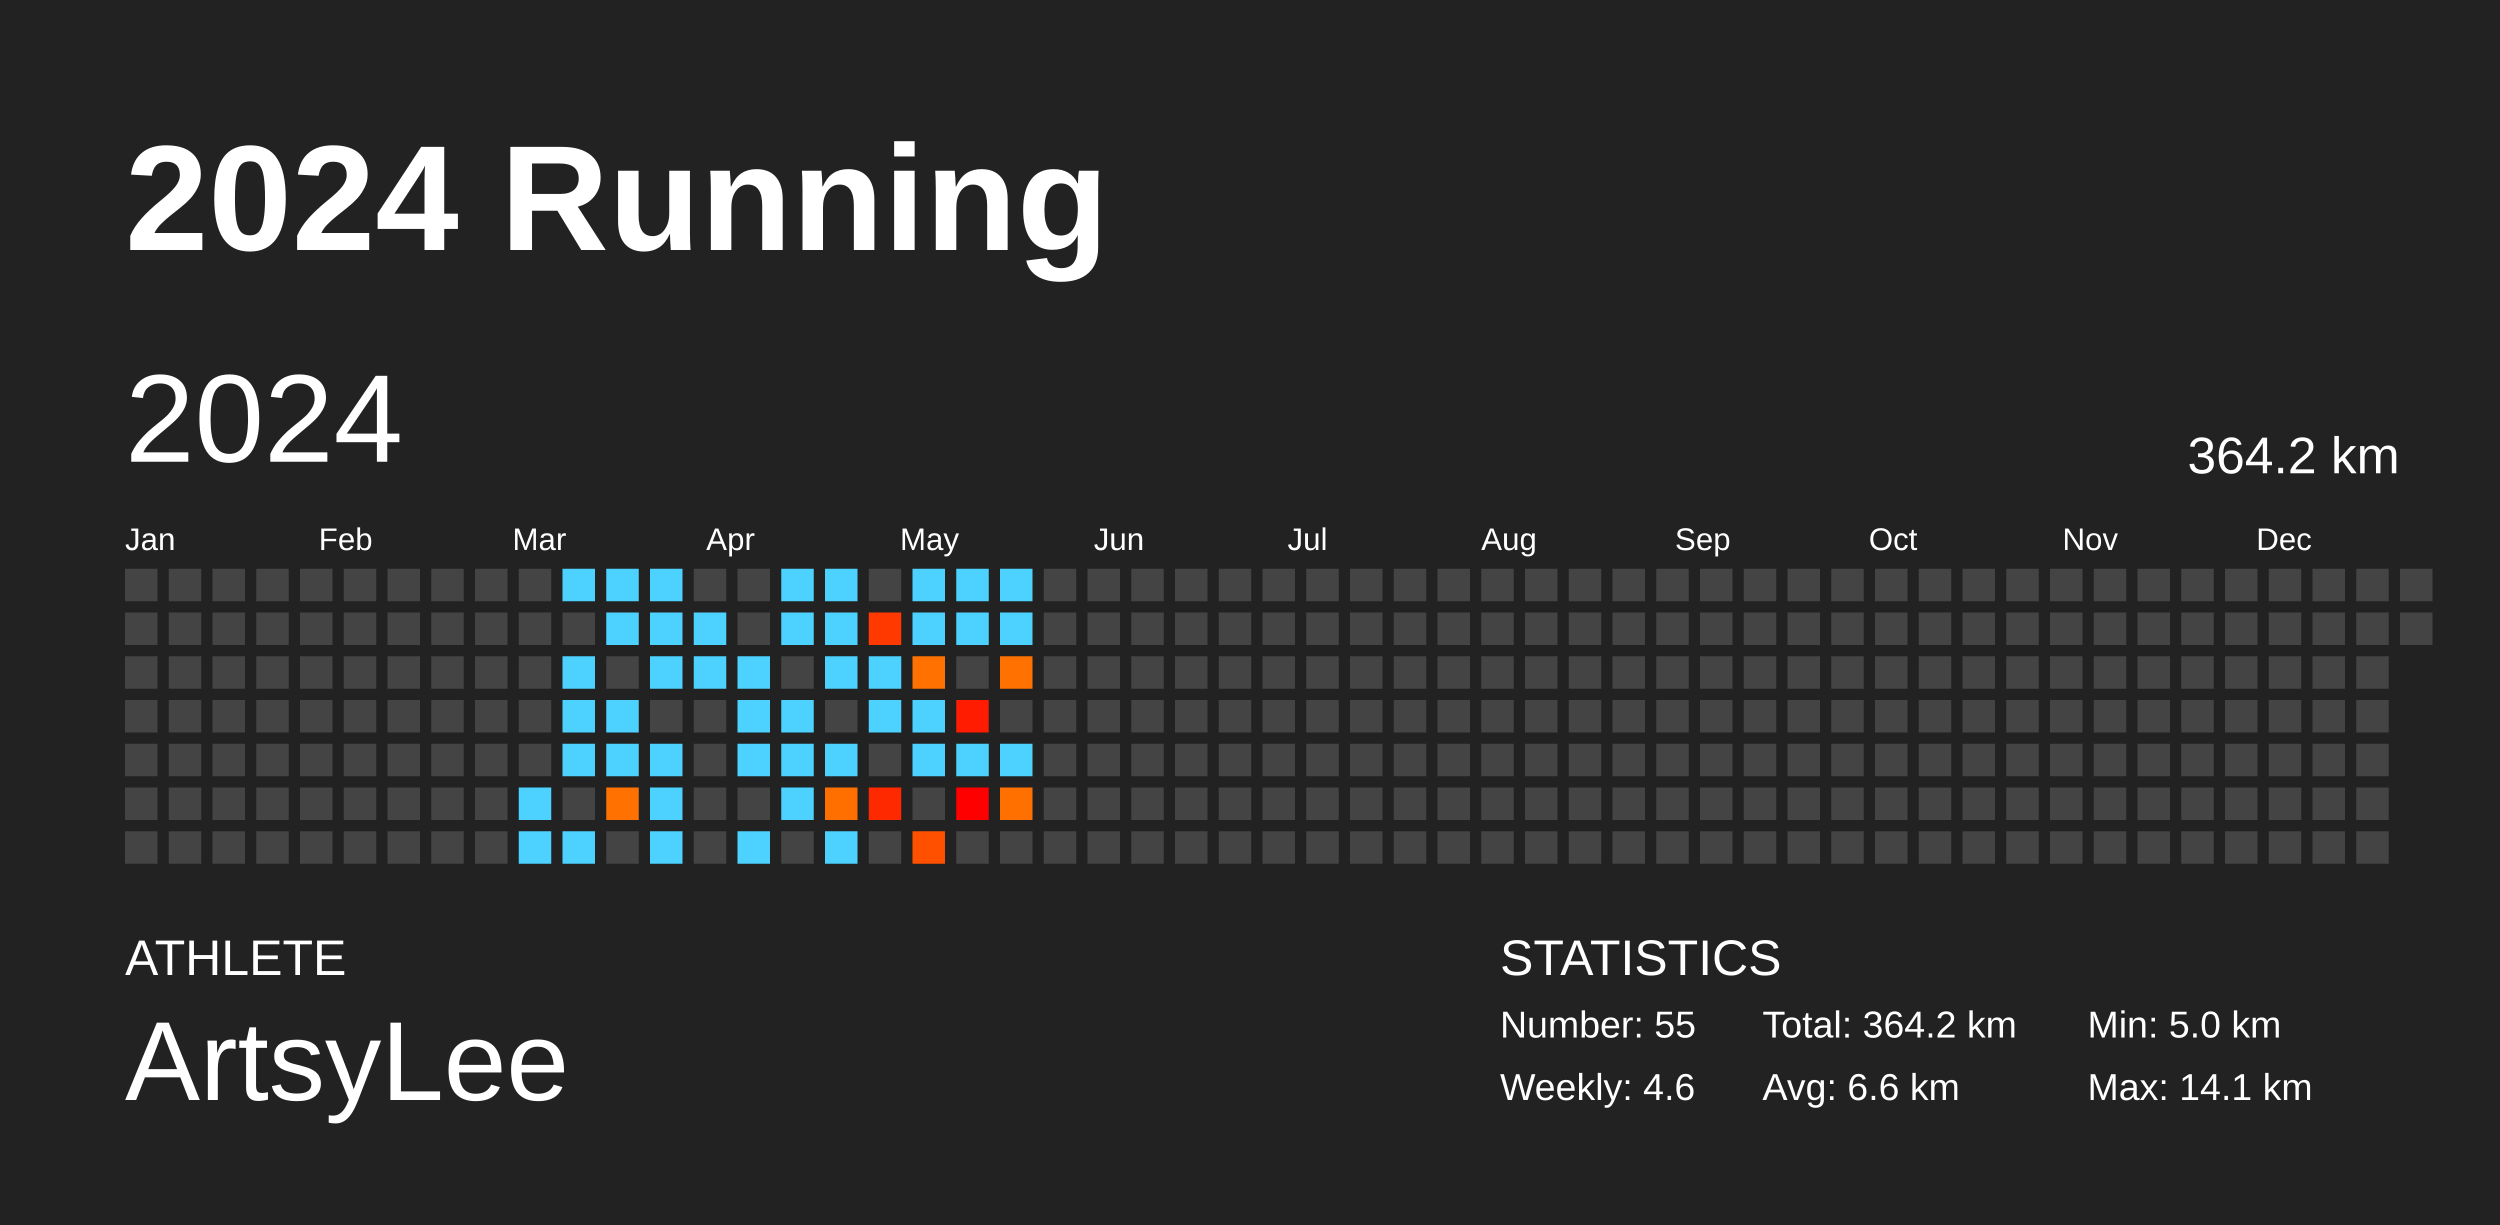
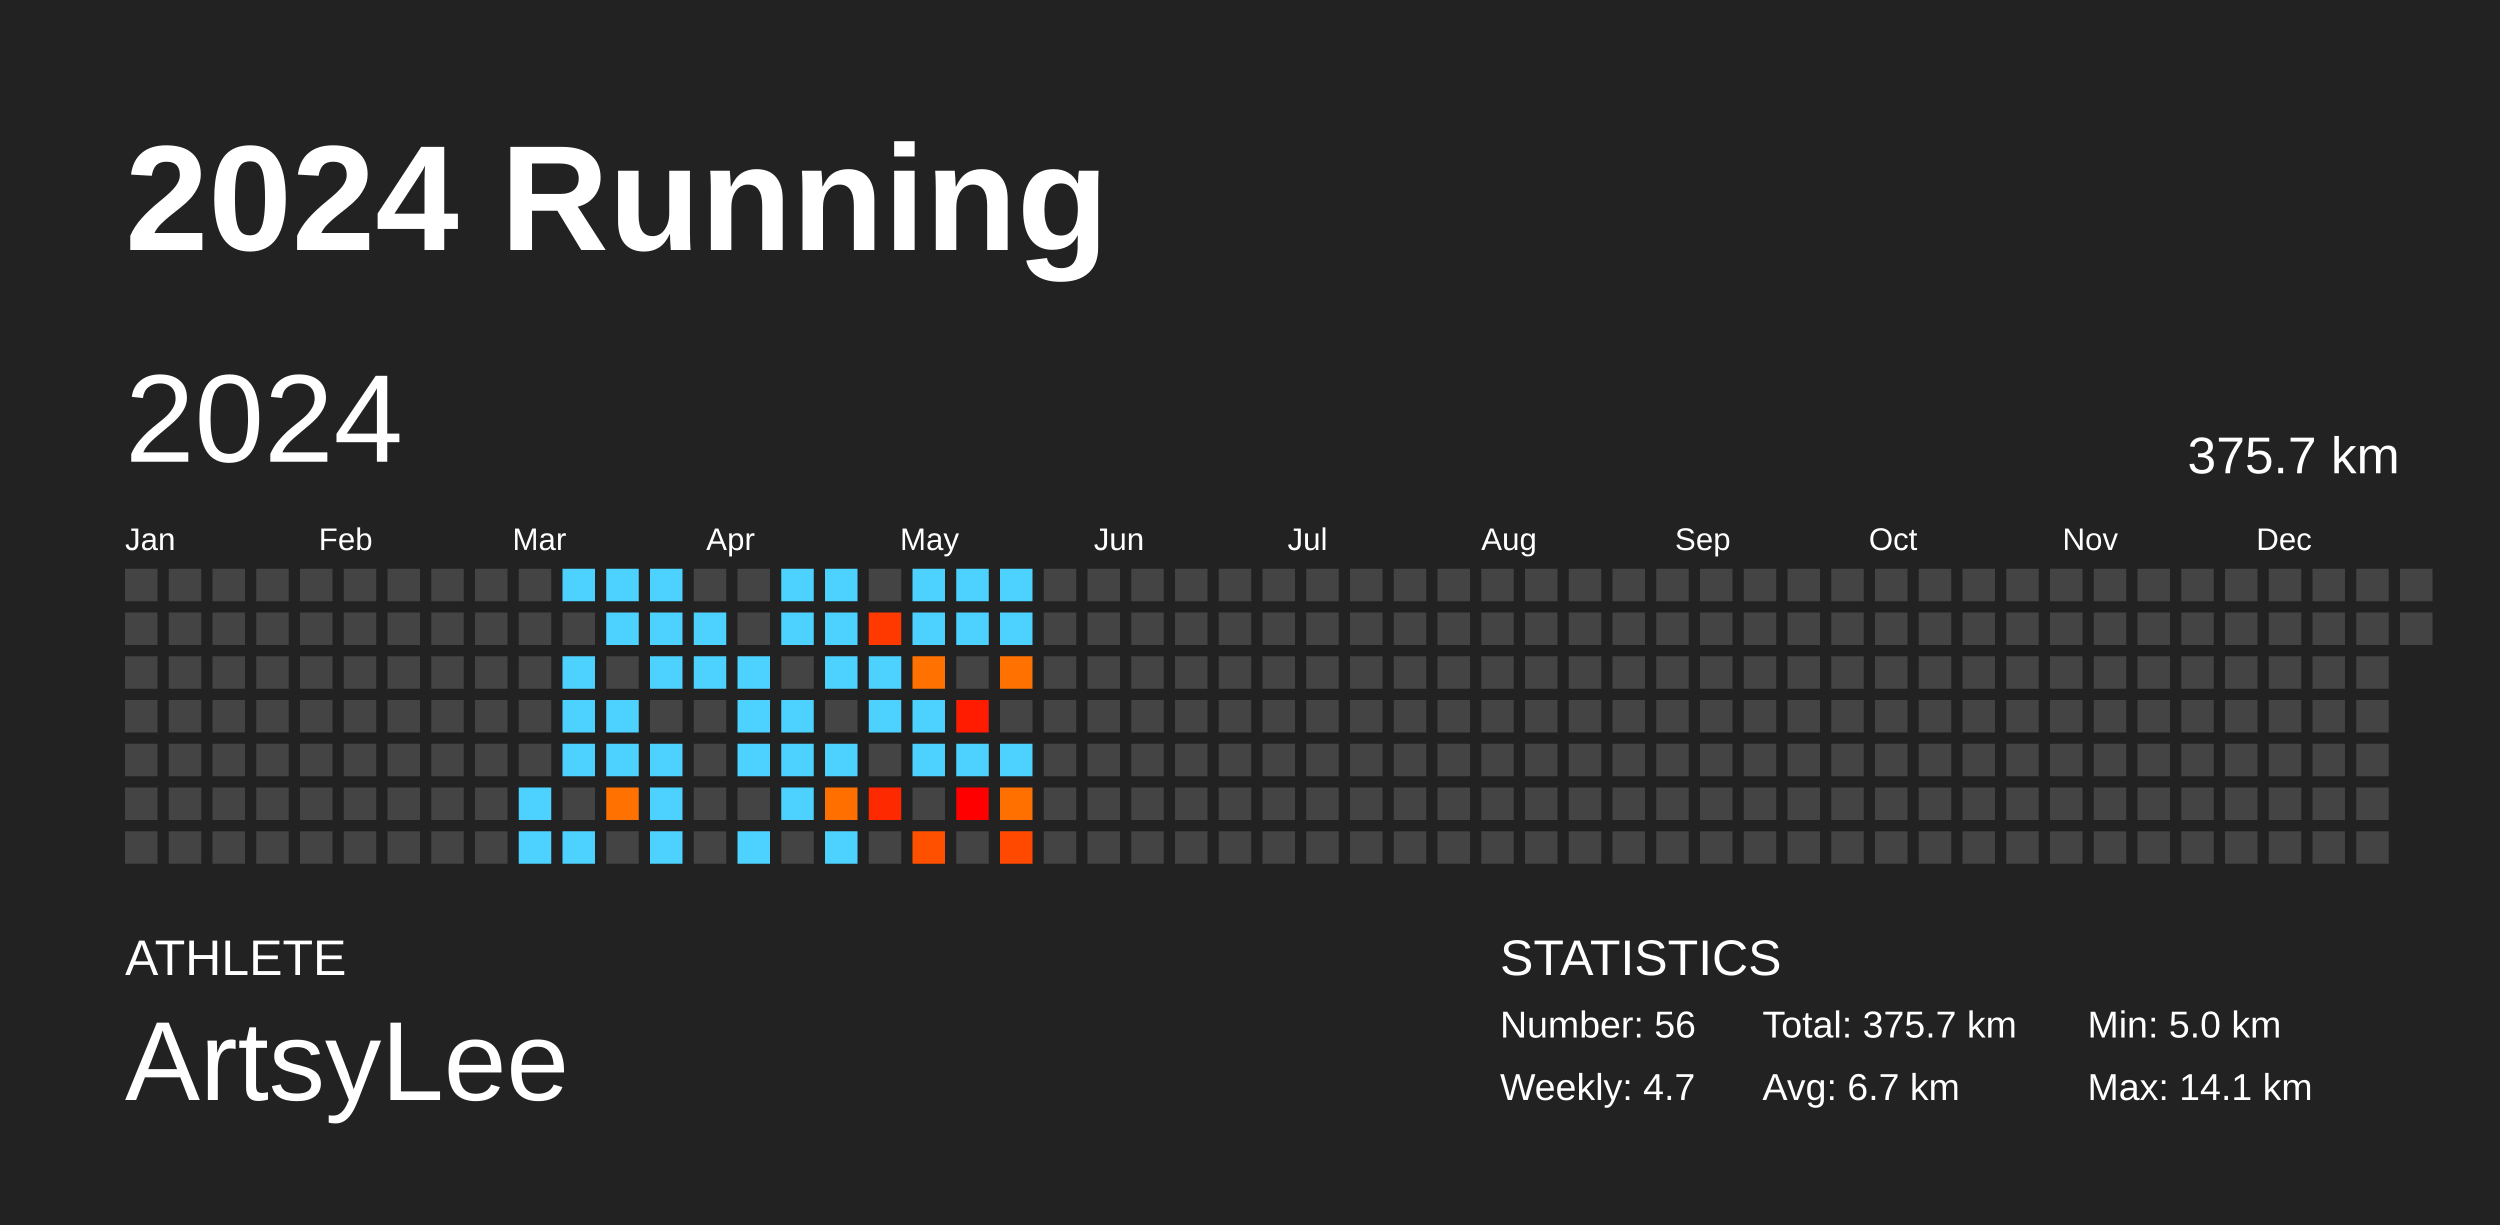
<svg xmlns="http://www.w3.org/2000/svg" baseProfile="full" height="98mm" version="1.1" viewBox="0,0,200,98" width="200mm">
  <defs />
  <rect fill="#222222" height="98" width="200" x="0" y="0" />
  <text fill="#FFFFFF" style="font-size:12px; font-family:Arial; font-weight:bold;" x="10" y="20">2024 Running</text>
  <text fill="#FFFFFF" style="font-size:4px; font-family:Arial" x="10" y="78">ATHLETE</text>
  <text fill="#FFFFFF" style="font-size:9px; font-family:Arial" x="10" y="88">ArtsyLee</text>
  <text fill="#FFFFFF" style="font-size:4px; font-family:Arial" x="120" y="78">STATISTICS</text>
-   <text fill="#FFFFFF" style="font-size:3px; font-family:Arial" x="120" y="83">Number: 55</text>
-   <text fill="#FFFFFF" style="font-size:3px; font-family:Arial" x="120" y="88">Weekly: 4.6</text>
-   <text fill="#FFFFFF" style="font-size:3px; font-family:Arial" x="141" y="83">Total: 364.2 km</text>
-   <text fill="#FFFFFF" style="font-size:3px; font-family:Arial" x="141" y="88">Avg: 6.6 km</text>
+   <text fill="#FFFFFF" style="font-size:3px; font-family:Arial" x="120" y="83">Number: 56</text>
+   <text fill="#FFFFFF" style="font-size:3px; font-family:Arial" x="120" y="88">Weekly: 4.7</text>
+   <text fill="#FFFFFF" style="font-size:3px; font-family:Arial" x="141" y="83">Total: 375.7 km</text>
+   <text fill="#FFFFFF" style="font-size:3px; font-family:Arial" x="141" y="88">Avg: 6.7 km</text>
  <text fill="#FFFFFF" style="font-size:3px; font-family:Arial" x="167" y="83">Min: 5.0 km</text>
  <text fill="#FFFFFF" style="font-size:3px; font-family:Arial" x="167" y="88">Max: 14.1 km</text>
  <text dominant-baseline="hanging" fill="#FFFFFF" style="font-size:10.0px; font-family:Arial;" x="10" y="30">2024</text>
-   <text dominant-baseline="hanging" fill="#FFFFFF" style="font-size:4.125px; font-family:Arial;" x="175" y="35">364.2 km</text>
+   <text dominant-baseline="hanging" fill="#FFFFFF" style="font-size:4.125px; font-family:Arial;" x="175" y="35">375.7 km</text>
  <text fill="#FFFFFF" style="font-size:2.5px; font-family:Arial" x="10.0" y="44">Jan</text>
  <text fill="#FFFFFF" style="font-size:2.5px; font-family:Arial" x="25.5" y="44">Feb</text>
  <text fill="#FFFFFF" style="font-size:2.5px; font-family:Arial" x="41.0" y="44">Mar</text>
  <text fill="#FFFFFF" style="font-size:2.5px; font-family:Arial" x="56.5" y="44">Apr</text>
  <text fill="#FFFFFF" style="font-size:2.5px; font-family:Arial" x="72.0" y="44">May</text>
  <text fill="#FFFFFF" style="font-size:2.5px; font-family:Arial" x="87.5" y="44">Jun</text>
  <text fill="#FFFFFF" style="font-size:2.5px; font-family:Arial" x="103.0" y="44">Jul</text>
  <text fill="#FFFFFF" style="font-size:2.5px; font-family:Arial" x="118.5" y="44">Aug</text>
  <text fill="#FFFFFF" style="font-size:2.5px; font-family:Arial" x="134.0" y="44">Sep</text>
  <text fill="#FFFFFF" style="font-size:2.5px; font-family:Arial" x="149.5" y="44">Oct</text>
  <text fill="#FFFFFF" style="font-size:2.5px; font-family:Arial" x="165.0" y="44">Nov</text>
  <text fill="#FFFFFF" style="font-size:2.5px; font-family:Arial" x="180.5" y="44">Dec</text>
  <rect fill="#444444" height="2.6" width="2.6" x="10.0" y="45.5" />
  <rect fill="#444444" height="2.6" width="2.6" x="10.0" y="49.0" />
  <rect fill="#444444" height="2.6" width="2.6" x="10.0" y="52.5" />
  <rect fill="#444444" height="2.6" width="2.6" x="10.0" y="56.0" />
  <rect fill="#444444" height="2.6" width="2.6" x="10.0" y="59.5" />
  <rect fill="#444444" height="2.6" width="2.6" x="10.0" y="63.0" />
  <rect fill="#444444" height="2.6" width="2.6" x="10.0" y="66.5" />
  <rect fill="#444444" height="2.6" width="2.6" x="13.5" y="45.5" />
  <rect fill="#444444" height="2.6" width="2.6" x="13.5" y="49.0" />
  <rect fill="#444444" height="2.6" width="2.6" x="13.5" y="52.5" />
  <rect fill="#444444" height="2.6" width="2.6" x="13.5" y="56.0" />
  <rect fill="#444444" height="2.6" width="2.6" x="13.5" y="59.5" />
  <rect fill="#444444" height="2.6" width="2.6" x="13.5" y="63.0" />
  <rect fill="#444444" height="2.6" width="2.6" x="13.5" y="66.5" />
  <rect fill="#444444" height="2.6" width="2.6" x="17.0" y="45.5" />
  <rect fill="#444444" height="2.6" width="2.6" x="17.0" y="49.0" />
  <rect fill="#444444" height="2.6" width="2.6" x="17.0" y="52.5" />
  <rect fill="#444444" height="2.6" width="2.6" x="17.0" y="56.0" />
  <rect fill="#444444" height="2.6" width="2.6" x="17.0" y="59.5" />
  <rect fill="#444444" height="2.6" width="2.6" x="17.0" y="63.0" />
  <rect fill="#444444" height="2.6" width="2.6" x="17.0" y="66.5" />
  <rect fill="#444444" height="2.6" width="2.6" x="20.5" y="45.5" />
  <rect fill="#444444" height="2.6" width="2.6" x="20.5" y="49.0" />
  <rect fill="#444444" height="2.6" width="2.6" x="20.5" y="52.5" />
  <rect fill="#444444" height="2.6" width="2.6" x="20.5" y="56.0" />
  <rect fill="#444444" height="2.6" width="2.6" x="20.5" y="59.5" />
  <rect fill="#444444" height="2.6" width="2.6" x="20.5" y="63.0" />
  <rect fill="#444444" height="2.6" width="2.6" x="20.5" y="66.5" />
  <rect fill="#444444" height="2.6" width="2.6" x="24.0" y="45.5" />
  <rect fill="#444444" height="2.6" width="2.6" x="24.0" y="49.0" />
  <rect fill="#444444" height="2.6" width="2.6" x="24.0" y="52.5" />
  <rect fill="#444444" height="2.6" width="2.6" x="24.0" y="56.0" />
  <rect fill="#444444" height="2.6" width="2.6" x="24.0" y="59.5" />
  <rect fill="#444444" height="2.6" width="2.6" x="24.0" y="63.0" />
  <rect fill="#444444" height="2.6" width="2.6" x="24.0" y="66.5" />
  <rect fill="#444444" height="2.6" width="2.6" x="27.5" y="45.5" />
  <rect fill="#444444" height="2.6" width="2.6" x="27.5" y="49.0" />
  <rect fill="#444444" height="2.6" width="2.6" x="27.5" y="52.5" />
  <rect fill="#444444" height="2.6" width="2.6" x="27.5" y="56.0" />
  <rect fill="#444444" height="2.6" width="2.6" x="27.5" y="59.5" />
  <rect fill="#444444" height="2.6" width="2.6" x="27.5" y="63.0" />
  <rect fill="#444444" height="2.6" width="2.6" x="27.5" y="66.5" />
  <rect fill="#444444" height="2.6" width="2.6" x="31.0" y="45.5" />
  <rect fill="#444444" height="2.6" width="2.6" x="31.0" y="49.0" />
  <rect fill="#444444" height="2.6" width="2.6" x="31.0" y="52.5" />
  <rect fill="#444444" height="2.6" width="2.6" x="31.0" y="56.0" />
  <rect fill="#444444" height="2.6" width="2.6" x="31.0" y="59.5" />
  <rect fill="#444444" height="2.6" width="2.6" x="31.0" y="63.0" />
  <rect fill="#444444" height="2.6" width="2.6" x="31.0" y="66.5" />
  <rect fill="#444444" height="2.6" width="2.6" x="34.5" y="45.5" />
  <rect fill="#444444" height="2.6" width="2.6" x="34.5" y="49.0" />
  <rect fill="#444444" height="2.6" width="2.6" x="34.5" y="52.5" />
  <rect fill="#444444" height="2.6" width="2.6" x="34.5" y="56.0" />
  <rect fill="#444444" height="2.6" width="2.6" x="34.5" y="59.5" />
  <rect fill="#444444" height="2.6" width="2.6" x="34.5" y="63.0" />
  <rect fill="#444444" height="2.6" width="2.6" x="34.5" y="66.5" />
  <rect fill="#444444" height="2.6" width="2.6" x="38.0" y="45.5" />
  <rect fill="#444444" height="2.6" width="2.6" x="38.0" y="49.0" />
  <rect fill="#444444" height="2.6" width="2.6" x="38.0" y="52.5" />
  <rect fill="#444444" height="2.6" width="2.6" x="38.0" y="56.0" />
  <rect fill="#444444" height="2.6" width="2.6" x="38.0" y="59.5" />
  <rect fill="#444444" height="2.6" width="2.6" x="38.0" y="63.0" />
  <rect fill="#444444" height="2.6" width="2.6" x="38.0" y="66.5" />
  <rect fill="#444444" height="2.6" width="2.6" x="41.5" y="45.5" />
  <rect fill="#444444" height="2.6" width="2.6" x="41.5" y="49.0" />
  <rect fill="#444444" height="2.6" width="2.6" x="41.5" y="52.5" />
  <rect fill="#444444" height="2.6" width="2.6" x="41.5" y="56.0" />
  <rect fill="#444444" height="2.6" width="2.6" x="41.5" y="59.5" />
  <rect fill="#4dd2ff" height="2.6" width="2.6" x="41.5" y="63.0" />
  <rect fill="#4dd2ff" height="2.6" width="2.6" x="41.5" y="66.5" />
  <rect fill="#4dd2ff" height="2.6" width="2.6" x="45.0" y="45.5" />
  <rect fill="#444444" height="2.6" width="2.6" x="45.0" y="49.0" />
  <rect fill="#4dd2ff" height="2.6" width="2.6" x="45.0" y="52.5" />
  <rect fill="#4dd2ff" height="2.6" width="2.6" x="45.0" y="56.0" />
  <rect fill="#4dd2ff" height="2.6" width="2.6" x="45.0" y="59.5" />
  <rect fill="#444444" height="2.6" width="2.6" x="45.0" y="63.0" />
  <rect fill="#4dd2ff" height="2.6" width="2.6" x="45.0" y="66.5" />
  <rect fill="#4dd2ff" height="2.6" width="2.6" x="48.5" y="45.5" />
  <rect fill="#4dd2ff" height="2.6" width="2.6" x="48.5" y="49.0" />
  <rect fill="#444444" height="2.6" width="2.6" x="48.5" y="52.5" />
  <rect fill="#4dd2ff" height="2.6" width="2.6" x="48.5" y="56.0" />
  <rect fill="#4dd2ff" height="2.6" width="2.6" x="48.5" y="59.5" />
  <rect fill="#ff7100" height="2.6" width="2.6" x="48.5" y="63.0" />
  <rect fill="#444444" height="2.6" width="2.6" x="48.5" y="66.5" />
  <rect fill="#4dd2ff" height="2.6" width="2.6" x="52.0" y="45.5" />
  <rect fill="#4dd2ff" height="2.6" width="2.6" x="52.0" y="49.0" />
  <rect fill="#4dd2ff" height="2.6" width="2.6" x="52.0" y="52.5" />
  <rect fill="#444444" height="2.6" width="2.6" x="52.0" y="56.0" />
  <rect fill="#4dd2ff" height="2.6" width="2.6" x="52.0" y="59.5" />
  <rect fill="#4dd2ff" height="2.6" width="2.6" x="52.0" y="63.0" />
  <rect fill="#4dd2ff" height="2.6" width="2.6" x="52.0" y="66.5" />
  <rect fill="#444444" height="2.6" width="2.6" x="55.5" y="45.5" />
  <rect fill="#4dd2ff" height="2.6" width="2.6" x="55.5" y="49.0" />
  <rect fill="#4dd2ff" height="2.6" width="2.6" x="55.5" y="52.5" />
  <rect fill="#444444" height="2.6" width="2.6" x="55.5" y="56.0" />
  <rect fill="#444444" height="2.6" width="2.6" x="55.5" y="59.5" />
  <rect fill="#444444" height="2.6" width="2.6" x="55.5" y="63.0" />
  <rect fill="#444444" height="2.6" width="2.6" x="55.5" y="66.5" />
  <rect fill="#444444" height="2.6" width="2.6" x="59.0" y="45.5" />
  <rect fill="#444444" height="2.6" width="2.6" x="59.0" y="49.0" />
  <rect fill="#4dd2ff" height="2.6" width="2.6" x="59.0" y="52.5" />
  <rect fill="#4dd2ff" height="2.6" width="2.6" x="59.0" y="56.0" />
  <rect fill="#4dd2ff" height="2.6" width="2.6" x="59.0" y="59.5" />
  <rect fill="#444444" height="2.6" width="2.6" x="59.0" y="63.0" />
  <rect fill="#4dd2ff" height="2.6" width="2.6" x="59.0" y="66.5" />
  <rect fill="#4dd2ff" height="2.6" width="2.6" x="62.5" y="45.5" />
  <rect fill="#4dd2ff" height="2.6" width="2.6" x="62.5" y="49.0" />
  <rect fill="#444444" height="2.6" width="2.6" x="62.5" y="52.5" />
  <rect fill="#4dd2ff" height="2.6" width="2.6" x="62.5" y="56.0" />
  <rect fill="#4dd2ff" height="2.6" width="2.6" x="62.5" y="59.5" />
  <rect fill="#4dd2ff" height="2.6" width="2.6" x="62.5" y="63.0" />
  <rect fill="#444444" height="2.6" width="2.6" x="62.5" y="66.5" />
  <rect fill="#4dd2ff" height="2.6" width="2.6" x="66.0" y="45.5" />
  <rect fill="#4dd2ff" height="2.6" width="2.6" x="66.0" y="49.0" />
  <rect fill="#4dd2ff" height="2.6" width="2.6" x="66.0" y="52.5" />
  <rect fill="#444444" height="2.6" width="2.6" x="66.0" y="56.0" />
  <rect fill="#4dd2ff" height="2.6" width="2.6" x="66.0" y="59.5" />
  <rect fill="#ff6f00" height="2.6" width="2.6" x="66.0" y="63.0" />
  <rect fill="#4dd2ff" height="2.6" width="2.6" x="66.0" y="66.5" />
  <rect fill="#444444" height="2.6" width="2.6" x="69.5" y="45.5" />
  <rect fill="#ff3900" height="2.6" width="2.6" x="69.5" y="49.0" />
  <rect fill="#4dd2ff" height="2.6" width="2.6" x="69.5" y="52.5" />
  <rect fill="#4dd2ff" height="2.6" width="2.6" x="69.5" y="56.0" />
  <rect fill="#444444" height="2.6" width="2.6" x="69.5" y="59.5" />
  <rect fill="#ff2900" height="2.6" width="2.6" x="69.5" y="63.0" />
  <rect fill="#444444" height="2.6" width="2.6" x="69.5" y="66.5" />
  <rect fill="#4dd2ff" height="2.6" width="2.6" x="73.0" y="45.5" />
  <rect fill="#4dd2ff" height="2.6" width="2.6" x="73.0" y="49.0" />
  <rect fill="#ff7100" height="2.6" width="2.6" x="73.0" y="52.5" />
  <rect fill="#4dd2ff" height="2.6" width="2.6" x="73.0" y="56.0" />
  <rect fill="#4dd2ff" height="2.6" width="2.6" x="73.0" y="59.5" />
  <rect fill="#444444" height="2.6" width="2.6" x="73.0" y="63.0" />
  <rect fill="#ff5000" height="2.6" width="2.6" x="73.0" y="66.5" />
  <rect fill="#4dd2ff" height="2.6" width="2.6" x="76.5" y="45.5" />
  <rect fill="#4dd2ff" height="2.6" width="2.6" x="76.5" y="49.0" />
  <rect fill="#444444" height="2.6" width="2.6" x="76.5" y="52.5" />
  <rect fill="#ff1c00" height="2.6" width="2.6" x="76.5" y="56.0" />
  <rect fill="#4dd2ff" height="2.6" width="2.6" x="76.5" y="59.5" />
  <rect fill="#ff0000" height="2.6" width="2.6" x="76.5" y="63.0" />
  <rect fill="#444444" height="2.6" width="2.6" x="76.5" y="66.5" />
  <rect fill="#4dd2ff" height="2.6" width="2.6" x="80.0" y="45.5" />
  <rect fill="#4dd2ff" height="2.6" width="2.6" x="80.0" y="49.0" />
  <rect fill="#ff7100" height="2.6" width="2.6" x="80.0" y="52.5" />
  <rect fill="#444444" height="2.6" width="2.6" x="80.0" y="56.0" />
  <rect fill="#4dd2ff" height="2.6" width="2.6" x="80.0" y="59.5" />
  <rect fill="#ff7000" height="2.6" width="2.6" x="80.0" y="63.0" />
-   <rect fill="#444444" height="2.6" width="2.6" x="80.0" y="66.5" />
+   <rect fill="#ff4900" height="2.6" width="2.6" x="80.0" y="66.5" />
  <rect fill="#444444" height="2.6" width="2.6" x="83.5" y="45.5" />
  <rect fill="#444444" height="2.6" width="2.6" x="83.5" y="49.0" />
  <rect fill="#444444" height="2.6" width="2.6" x="83.5" y="52.5" />
  <rect fill="#444444" height="2.6" width="2.6" x="83.5" y="56.0" />
  <rect fill="#444444" height="2.6" width="2.6" x="83.5" y="59.5" />
  <rect fill="#444444" height="2.6" width="2.6" x="83.5" y="63.0" />
  <rect fill="#444444" height="2.6" width="2.6" x="83.5" y="66.5" />
  <rect fill="#444444" height="2.6" width="2.6" x="87.0" y="45.5" />
  <rect fill="#444444" height="2.6" width="2.6" x="87.0" y="49.0" />
  <rect fill="#444444" height="2.6" width="2.6" x="87.0" y="52.5" />
  <rect fill="#444444" height="2.6" width="2.6" x="87.0" y="56.0" />
  <rect fill="#444444" height="2.6" width="2.6" x="87.0" y="59.5" />
  <rect fill="#444444" height="2.6" width="2.6" x="87.0" y="63.0" />
  <rect fill="#444444" height="2.6" width="2.6" x="87.0" y="66.5" />
  <rect fill="#444444" height="2.6" width="2.6" x="90.5" y="45.5" />
  <rect fill="#444444" height="2.6" width="2.6" x="90.5" y="49.0" />
  <rect fill="#444444" height="2.6" width="2.6" x="90.5" y="52.5" />
  <rect fill="#444444" height="2.6" width="2.6" x="90.5" y="56.0" />
  <rect fill="#444444" height="2.6" width="2.6" x="90.5" y="59.5" />
  <rect fill="#444444" height="2.6" width="2.6" x="90.5" y="63.0" />
  <rect fill="#444444" height="2.6" width="2.6" x="90.5" y="66.5" />
  <rect fill="#444444" height="2.6" width="2.6" x="94.0" y="45.5" />
  <rect fill="#444444" height="2.6" width="2.6" x="94.0" y="49.0" />
  <rect fill="#444444" height="2.6" width="2.6" x="94.0" y="52.5" />
  <rect fill="#444444" height="2.6" width="2.6" x="94.0" y="56.0" />
  <rect fill="#444444" height="2.6" width="2.6" x="94.0" y="59.5" />
  <rect fill="#444444" height="2.6" width="2.6" x="94.0" y="63.0" />
  <rect fill="#444444" height="2.6" width="2.6" x="94.0" y="66.5" />
  <rect fill="#444444" height="2.6" width="2.6" x="97.5" y="45.5" />
  <rect fill="#444444" height="2.6" width="2.6" x="97.5" y="49.0" />
  <rect fill="#444444" height="2.6" width="2.6" x="97.5" y="52.5" />
  <rect fill="#444444" height="2.6" width="2.6" x="97.5" y="56.0" />
  <rect fill="#444444" height="2.6" width="2.6" x="97.5" y="59.5" />
  <rect fill="#444444" height="2.6" width="2.6" x="97.5" y="63.0" />
  <rect fill="#444444" height="2.6" width="2.6" x="97.5" y="66.5" />
  <rect fill="#444444" height="2.6" width="2.6" x="101.0" y="45.5" />
  <rect fill="#444444" height="2.6" width="2.6" x="101.0" y="49.0" />
  <rect fill="#444444" height="2.6" width="2.6" x="101.0" y="52.5" />
  <rect fill="#444444" height="2.6" width="2.6" x="101.0" y="56.0" />
  <rect fill="#444444" height="2.6" width="2.6" x="101.0" y="59.5" />
  <rect fill="#444444" height="2.6" width="2.6" x="101.0" y="63.0" />
  <rect fill="#444444" height="2.6" width="2.6" x="101.0" y="66.5" />
  <rect fill="#444444" height="2.6" width="2.6" x="104.5" y="45.5" />
  <rect fill="#444444" height="2.6" width="2.6" x="104.5" y="49.0" />
  <rect fill="#444444" height="2.6" width="2.6" x="104.5" y="52.5" />
  <rect fill="#444444" height="2.6" width="2.6" x="104.5" y="56.0" />
  <rect fill="#444444" height="2.6" width="2.6" x="104.5" y="59.5" />
  <rect fill="#444444" height="2.6" width="2.6" x="104.5" y="63.0" />
  <rect fill="#444444" height="2.6" width="2.6" x="104.5" y="66.5" />
  <rect fill="#444444" height="2.6" width="2.6" x="108.0" y="45.5" />
  <rect fill="#444444" height="2.6" width="2.6" x="108.0" y="49.0" />
  <rect fill="#444444" height="2.6" width="2.6" x="108.0" y="52.5" />
  <rect fill="#444444" height="2.6" width="2.6" x="108.0" y="56.0" />
  <rect fill="#444444" height="2.6" width="2.6" x="108.0" y="59.5" />
  <rect fill="#444444" height="2.6" width="2.6" x="108.0" y="63.0" />
  <rect fill="#444444" height="2.6" width="2.6" x="108.0" y="66.5" />
  <rect fill="#444444" height="2.6" width="2.6" x="111.5" y="45.5" />
  <rect fill="#444444" height="2.6" width="2.6" x="111.5" y="49.0" />
  <rect fill="#444444" height="2.6" width="2.6" x="111.5" y="52.5" />
  <rect fill="#444444" height="2.6" width="2.6" x="111.5" y="56.0" />
  <rect fill="#444444" height="2.6" width="2.6" x="111.5" y="59.5" />
  <rect fill="#444444" height="2.6" width="2.6" x="111.5" y="63.0" />
  <rect fill="#444444" height="2.6" width="2.6" x="111.5" y="66.5" />
  <rect fill="#444444" height="2.6" width="2.6" x="115.0" y="45.5" />
  <rect fill="#444444" height="2.6" width="2.6" x="115.0" y="49.0" />
  <rect fill="#444444" height="2.6" width="2.6" x="115.0" y="52.5" />
  <rect fill="#444444" height="2.6" width="2.6" x="115.0" y="56.0" />
  <rect fill="#444444" height="2.6" width="2.6" x="115.0" y="59.5" />
  <rect fill="#444444" height="2.6" width="2.6" x="115.0" y="63.0" />
  <rect fill="#444444" height="2.6" width="2.6" x="115.0" y="66.5" />
  <rect fill="#444444" height="2.6" width="2.6" x="118.5" y="45.5" />
  <rect fill="#444444" height="2.6" width="2.6" x="118.5" y="49.0" />
  <rect fill="#444444" height="2.6" width="2.6" x="118.5" y="52.5" />
  <rect fill="#444444" height="2.6" width="2.6" x="118.5" y="56.0" />
  <rect fill="#444444" height="2.6" width="2.6" x="118.5" y="59.5" />
  <rect fill="#444444" height="2.6" width="2.6" x="118.5" y="63.0" />
  <rect fill="#444444" height="2.6" width="2.6" x="118.5" y="66.5" />
  <rect fill="#444444" height="2.6" width="2.6" x="122.0" y="45.5" />
  <rect fill="#444444" height="2.6" width="2.6" x="122.0" y="49.0" />
  <rect fill="#444444" height="2.6" width="2.6" x="122.0" y="52.5" />
  <rect fill="#444444" height="2.6" width="2.6" x="122.0" y="56.0" />
  <rect fill="#444444" height="2.6" width="2.6" x="122.0" y="59.5" />
  <rect fill="#444444" height="2.6" width="2.6" x="122.0" y="63.0" />
  <rect fill="#444444" height="2.6" width="2.6" x="122.0" y="66.5" />
  <rect fill="#444444" height="2.6" width="2.6" x="125.5" y="45.5" />
  <rect fill="#444444" height="2.6" width="2.6" x="125.5" y="49.0" />
  <rect fill="#444444" height="2.6" width="2.6" x="125.5" y="52.5" />
  <rect fill="#444444" height="2.6" width="2.6" x="125.5" y="56.0" />
  <rect fill="#444444" height="2.6" width="2.6" x="125.5" y="59.5" />
  <rect fill="#444444" height="2.6" width="2.6" x="125.5" y="63.0" />
  <rect fill="#444444" height="2.6" width="2.6" x="125.5" y="66.5" />
  <rect fill="#444444" height="2.6" width="2.6" x="129.0" y="45.5" />
  <rect fill="#444444" height="2.6" width="2.6" x="129.0" y="49.0" />
  <rect fill="#444444" height="2.6" width="2.6" x="129.0" y="52.5" />
  <rect fill="#444444" height="2.6" width="2.6" x="129.0" y="56.0" />
  <rect fill="#444444" height="2.6" width="2.6" x="129.0" y="59.5" />
  <rect fill="#444444" height="2.6" width="2.6" x="129.0" y="63.0" />
  <rect fill="#444444" height="2.6" width="2.6" x="129.0" y="66.5" />
  <rect fill="#444444" height="2.6" width="2.6" x="132.5" y="45.5" />
  <rect fill="#444444" height="2.6" width="2.6" x="132.5" y="49.0" />
  <rect fill="#444444" height="2.6" width="2.6" x="132.5" y="52.5" />
  <rect fill="#444444" height="2.6" width="2.6" x="132.5" y="56.0" />
  <rect fill="#444444" height="2.6" width="2.6" x="132.5" y="59.5" />
  <rect fill="#444444" height="2.6" width="2.6" x="132.5" y="63.0" />
  <rect fill="#444444" height="2.6" width="2.6" x="132.5" y="66.5" />
  <rect fill="#444444" height="2.6" width="2.6" x="136.0" y="45.5" />
  <rect fill="#444444" height="2.6" width="2.6" x="136.0" y="49.0" />
  <rect fill="#444444" height="2.6" width="2.6" x="136.0" y="52.5" />
  <rect fill="#444444" height="2.6" width="2.6" x="136.0" y="56.0" />
  <rect fill="#444444" height="2.6" width="2.6" x="136.0" y="59.5" />
  <rect fill="#444444" height="2.6" width="2.6" x="136.0" y="63.0" />
  <rect fill="#444444" height="2.6" width="2.6" x="136.0" y="66.5" />
  <rect fill="#444444" height="2.6" width="2.6" x="139.5" y="45.5" />
  <rect fill="#444444" height="2.6" width="2.6" x="139.5" y="49.0" />
  <rect fill="#444444" height="2.6" width="2.6" x="139.5" y="52.5" />
  <rect fill="#444444" height="2.6" width="2.6" x="139.5" y="56.0" />
  <rect fill="#444444" height="2.6" width="2.6" x="139.5" y="59.5" />
  <rect fill="#444444" height="2.6" width="2.6" x="139.5" y="63.0" />
  <rect fill="#444444" height="2.6" width="2.6" x="139.5" y="66.5" />
  <rect fill="#444444" height="2.6" width="2.6" x="143.0" y="45.5" />
  <rect fill="#444444" height="2.6" width="2.6" x="143.0" y="49.0" />
  <rect fill="#444444" height="2.6" width="2.6" x="143.0" y="52.5" />
  <rect fill="#444444" height="2.6" width="2.6" x="143.0" y="56.0" />
  <rect fill="#444444" height="2.6" width="2.6" x="143.0" y="59.5" />
  <rect fill="#444444" height="2.6" width="2.6" x="143.0" y="63.0" />
  <rect fill="#444444" height="2.6" width="2.6" x="143.0" y="66.5" />
  <rect fill="#444444" height="2.6" width="2.6" x="146.5" y="45.5" />
  <rect fill="#444444" height="2.6" width="2.6" x="146.5" y="49.0" />
  <rect fill="#444444" height="2.6" width="2.6" x="146.5" y="52.5" />
  <rect fill="#444444" height="2.6" width="2.6" x="146.5" y="56.0" />
  <rect fill="#444444" height="2.6" width="2.6" x="146.5" y="59.5" />
  <rect fill="#444444" height="2.6" width="2.6" x="146.5" y="63.0" />
  <rect fill="#444444" height="2.6" width="2.6" x="146.5" y="66.5" />
  <rect fill="#444444" height="2.6" width="2.6" x="150.0" y="45.5" />
  <rect fill="#444444" height="2.6" width="2.6" x="150.0" y="49.0" />
  <rect fill="#444444" height="2.6" width="2.6" x="150.0" y="52.5" />
  <rect fill="#444444" height="2.6" width="2.6" x="150.0" y="56.0" />
  <rect fill="#444444" height="2.6" width="2.6" x="150.0" y="59.5" />
  <rect fill="#444444" height="2.6" width="2.6" x="150.0" y="63.0" />
  <rect fill="#444444" height="2.6" width="2.6" x="150.0" y="66.5" />
  <rect fill="#444444" height="2.6" width="2.6" x="153.5" y="45.5" />
  <rect fill="#444444" height="2.6" width="2.6" x="153.5" y="49.0" />
  <rect fill="#444444" height="2.6" width="2.6" x="153.5" y="52.5" />
  <rect fill="#444444" height="2.6" width="2.6" x="153.5" y="56.0" />
  <rect fill="#444444" height="2.6" width="2.6" x="153.5" y="59.5" />
  <rect fill="#444444" height="2.6" width="2.6" x="153.5" y="63.0" />
  <rect fill="#444444" height="2.6" width="2.6" x="153.5" y="66.5" />
  <rect fill="#444444" height="2.6" width="2.6" x="157.0" y="45.5" />
  <rect fill="#444444" height="2.6" width="2.6" x="157.0" y="49.0" />
  <rect fill="#444444" height="2.6" width="2.6" x="157.0" y="52.5" />
  <rect fill="#444444" height="2.6" width="2.6" x="157.0" y="56.0" />
  <rect fill="#444444" height="2.6" width="2.6" x="157.0" y="59.5" />
  <rect fill="#444444" height="2.6" width="2.6" x="157.0" y="63.0" />
  <rect fill="#444444" height="2.6" width="2.6" x="157.0" y="66.5" />
  <rect fill="#444444" height="2.6" width="2.6" x="160.5" y="45.5" />
  <rect fill="#444444" height="2.6" width="2.6" x="160.5" y="49.0" />
  <rect fill="#444444" height="2.6" width="2.6" x="160.5" y="52.5" />
  <rect fill="#444444" height="2.6" width="2.6" x="160.5" y="56.0" />
  <rect fill="#444444" height="2.6" width="2.6" x="160.5" y="59.5" />
  <rect fill="#444444" height="2.6" width="2.6" x="160.5" y="63.0" />
  <rect fill="#444444" height="2.6" width="2.6" x="160.5" y="66.5" />
  <rect fill="#444444" height="2.6" width="2.6" x="164.0" y="45.5" />
  <rect fill="#444444" height="2.6" width="2.6" x="164.0" y="49.0" />
  <rect fill="#444444" height="2.6" width="2.6" x="164.0" y="52.5" />
  <rect fill="#444444" height="2.6" width="2.6" x="164.0" y="56.0" />
  <rect fill="#444444" height="2.6" width="2.6" x="164.0" y="59.5" />
  <rect fill="#444444" height="2.6" width="2.6" x="164.0" y="63.0" />
  <rect fill="#444444" height="2.6" width="2.6" x="164.0" y="66.5" />
  <rect fill="#444444" height="2.6" width="2.6" x="167.5" y="45.5" />
  <rect fill="#444444" height="2.6" width="2.6" x="167.5" y="49.0" />
  <rect fill="#444444" height="2.6" width="2.6" x="167.5" y="52.5" />
  <rect fill="#444444" height="2.6" width="2.6" x="167.5" y="56.0" />
  <rect fill="#444444" height="2.6" width="2.6" x="167.5" y="59.5" />
  <rect fill="#444444" height="2.6" width="2.6" x="167.5" y="63.0" />
  <rect fill="#444444" height="2.6" width="2.6" x="167.5" y="66.5" />
  <rect fill="#444444" height="2.6" width="2.6" x="171.0" y="45.5" />
  <rect fill="#444444" height="2.6" width="2.6" x="171.0" y="49.0" />
  <rect fill="#444444" height="2.6" width="2.6" x="171.0" y="52.5" />
  <rect fill="#444444" height="2.6" width="2.6" x="171.0" y="56.0" />
  <rect fill="#444444" height="2.6" width="2.6" x="171.0" y="59.5" />
  <rect fill="#444444" height="2.6" width="2.6" x="171.0" y="63.0" />
  <rect fill="#444444" height="2.6" width="2.6" x="171.0" y="66.5" />
  <rect fill="#444444" height="2.6" width="2.6" x="174.5" y="45.5" />
  <rect fill="#444444" height="2.6" width="2.6" x="174.5" y="49.0" />
  <rect fill="#444444" height="2.6" width="2.6" x="174.5" y="52.5" />
  <rect fill="#444444" height="2.6" width="2.6" x="174.5" y="56.0" />
  <rect fill="#444444" height="2.6" width="2.6" x="174.5" y="59.5" />
  <rect fill="#444444" height="2.6" width="2.6" x="174.5" y="63.0" />
  <rect fill="#444444" height="2.6" width="2.6" x="174.5" y="66.5" />
  <rect fill="#444444" height="2.6" width="2.6" x="178.0" y="45.5" />
  <rect fill="#444444" height="2.6" width="2.6" x="178.0" y="49.0" />
  <rect fill="#444444" height="2.6" width="2.6" x="178.0" y="52.5" />
  <rect fill="#444444" height="2.6" width="2.6" x="178.0" y="56.0" />
  <rect fill="#444444" height="2.6" width="2.6" x="178.0" y="59.5" />
  <rect fill="#444444" height="2.6" width="2.6" x="178.0" y="63.0" />
  <rect fill="#444444" height="2.6" width="2.6" x="178.0" y="66.5" />
  <rect fill="#444444" height="2.6" width="2.6" x="181.5" y="45.5" />
  <rect fill="#444444" height="2.6" width="2.6" x="181.5" y="49.0" />
  <rect fill="#444444" height="2.6" width="2.6" x="181.5" y="52.5" />
  <rect fill="#444444" height="2.6" width="2.6" x="181.5" y="56.0" />
  <rect fill="#444444" height="2.6" width="2.6" x="181.5" y="59.5" />
  <rect fill="#444444" height="2.6" width="2.6" x="181.5" y="63.0" />
  <rect fill="#444444" height="2.6" width="2.6" x="181.5" y="66.5" />
  <rect fill="#444444" height="2.6" width="2.6" x="185.0" y="45.5" />
  <rect fill="#444444" height="2.6" width="2.6" x="185.0" y="49.0" />
  <rect fill="#444444" height="2.6" width="2.6" x="185.0" y="52.5" />
  <rect fill="#444444" height="2.6" width="2.6" x="185.0" y="56.0" />
  <rect fill="#444444" height="2.6" width="2.6" x="185.0" y="59.5" />
  <rect fill="#444444" height="2.6" width="2.6" x="185.0" y="63.0" />
  <rect fill="#444444" height="2.6" width="2.6" x="185.0" y="66.5" />
  <rect fill="#444444" height="2.6" width="2.6" x="188.5" y="45.5" />
  <rect fill="#444444" height="2.6" width="2.6" x="188.5" y="49.0" />
  <rect fill="#444444" height="2.6" width="2.6" x="188.5" y="52.5" />
  <rect fill="#444444" height="2.6" width="2.6" x="188.5" y="56.0" />
  <rect fill="#444444" height="2.6" width="2.6" x="188.5" y="59.5" />
  <rect fill="#444444" height="2.6" width="2.6" x="188.5" y="63.0" />
  <rect fill="#444444" height="2.6" width="2.6" x="188.5" y="66.5" />
  <rect fill="#444444" height="2.6" width="2.6" x="192.0" y="45.5" />
  <rect fill="#444444" height="2.6" width="2.6" x="192.0" y="49.0" />
</svg>
